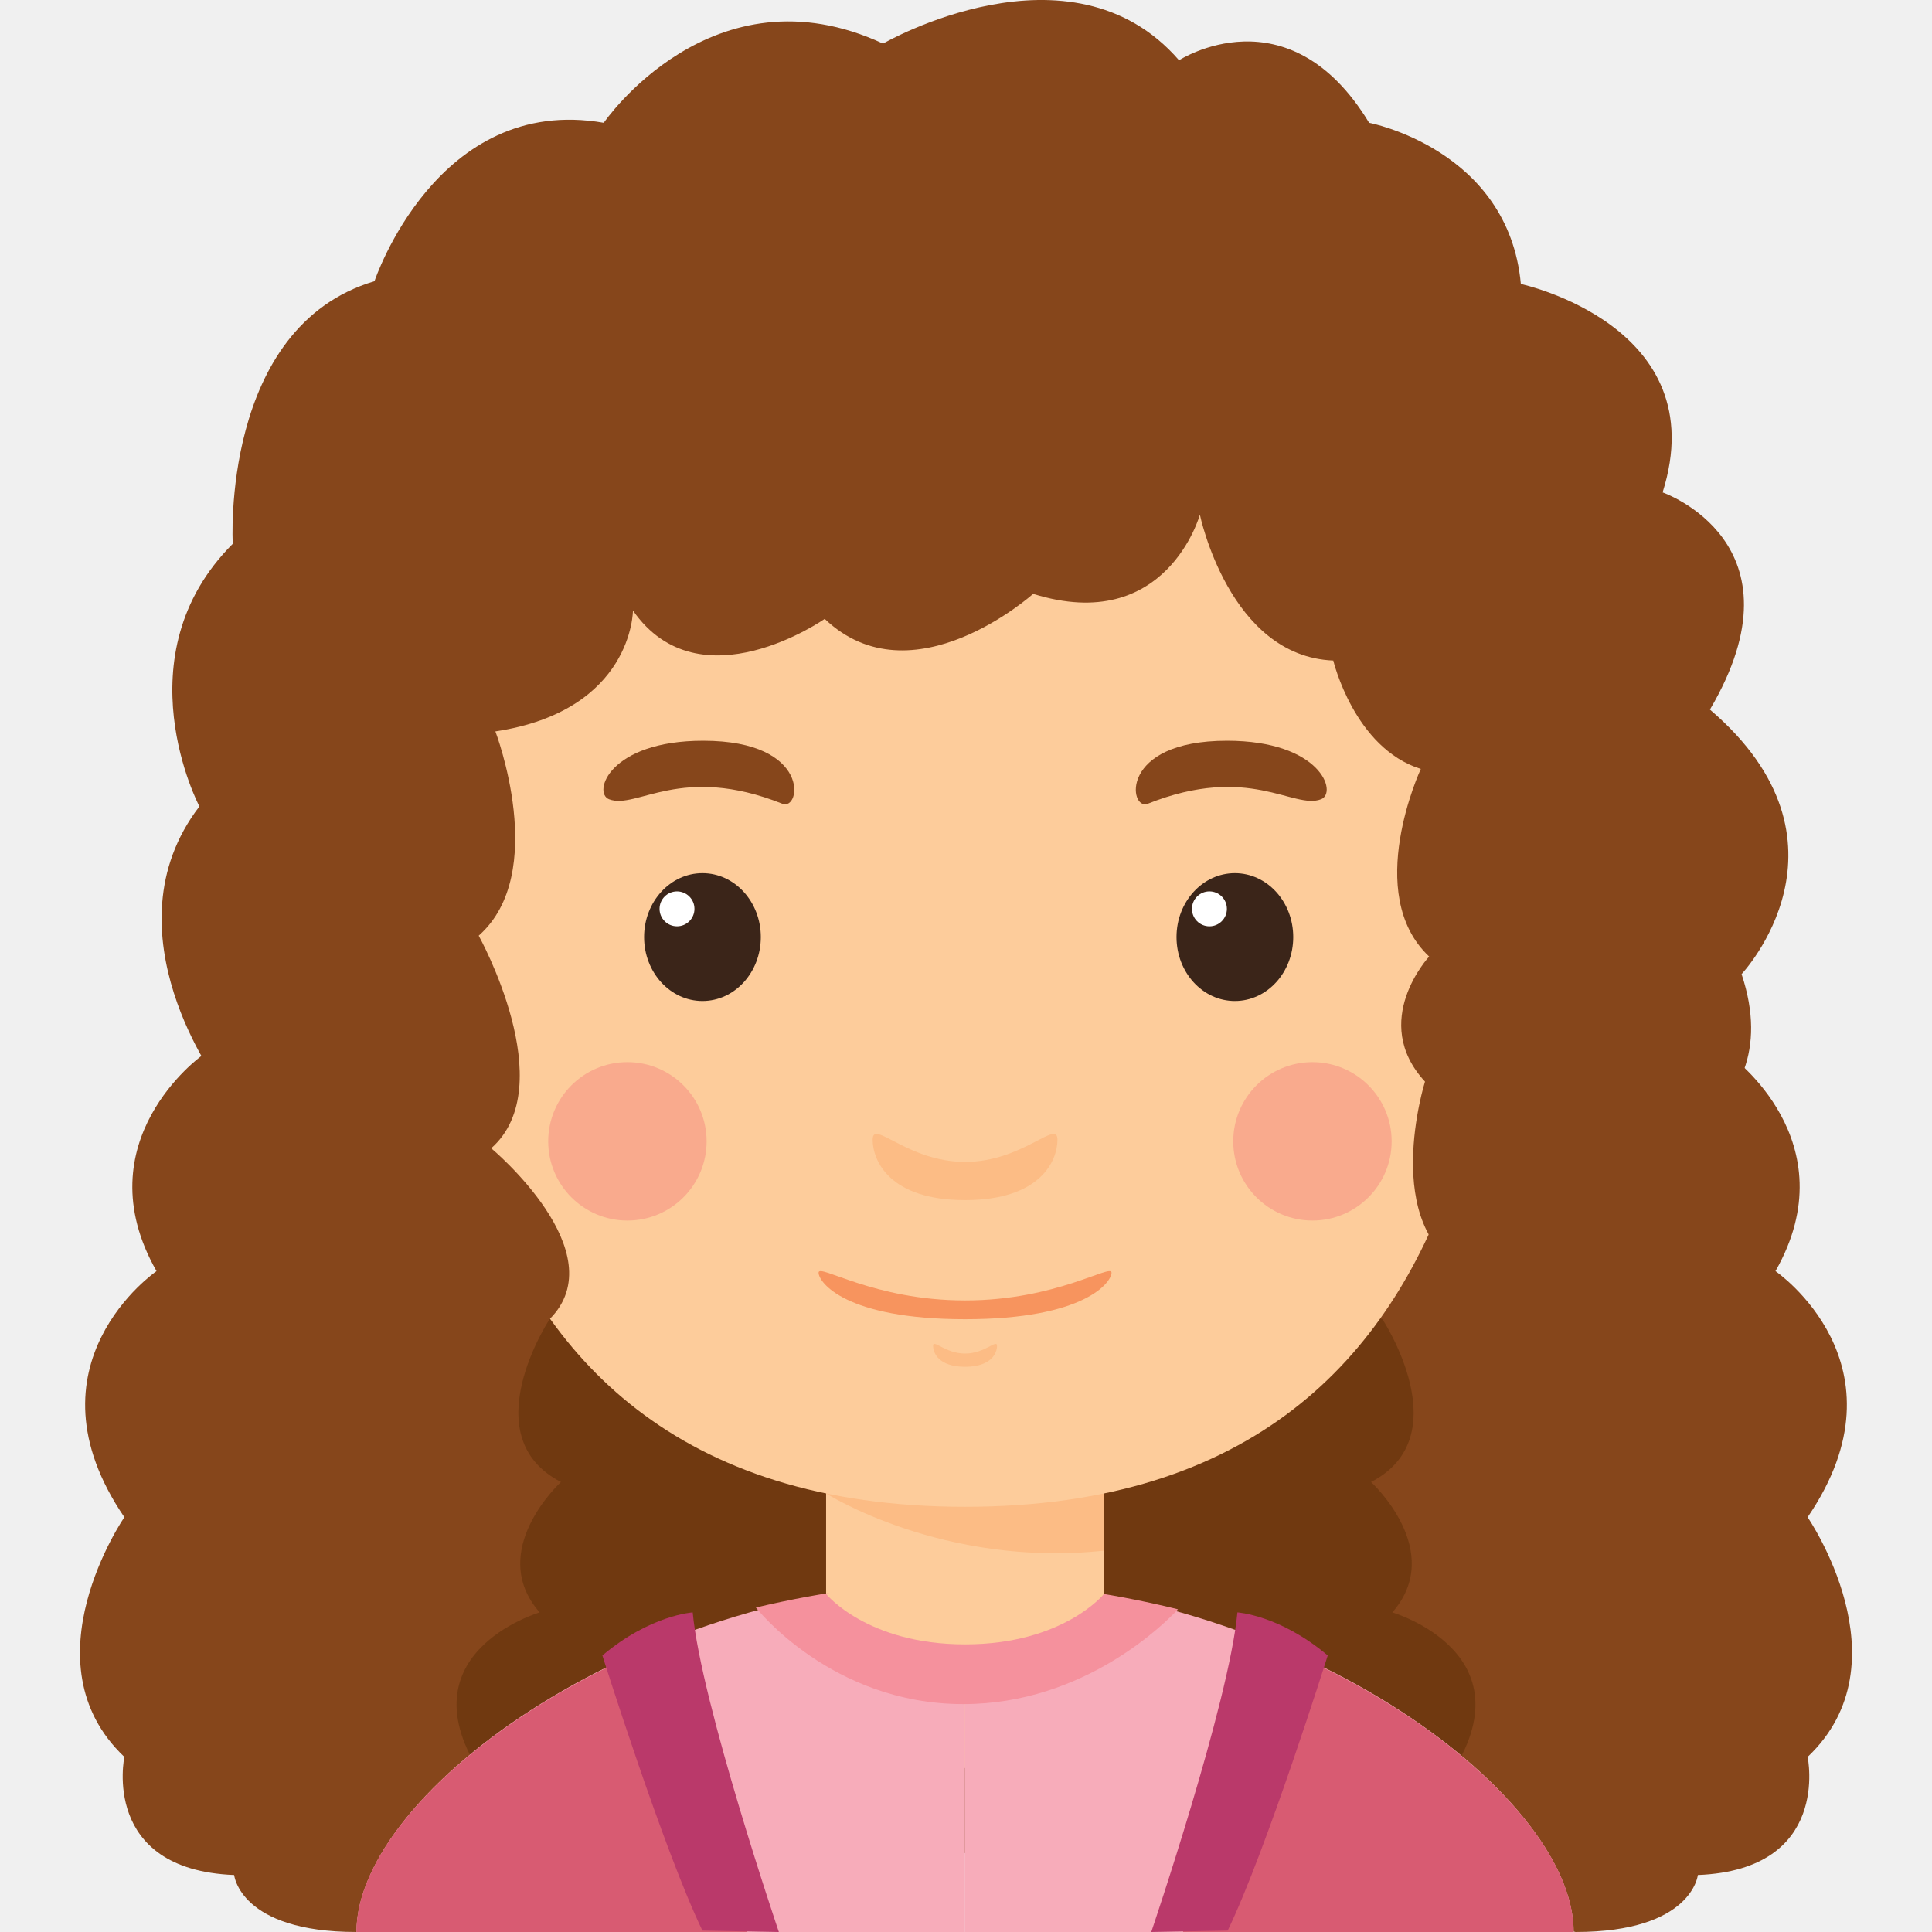
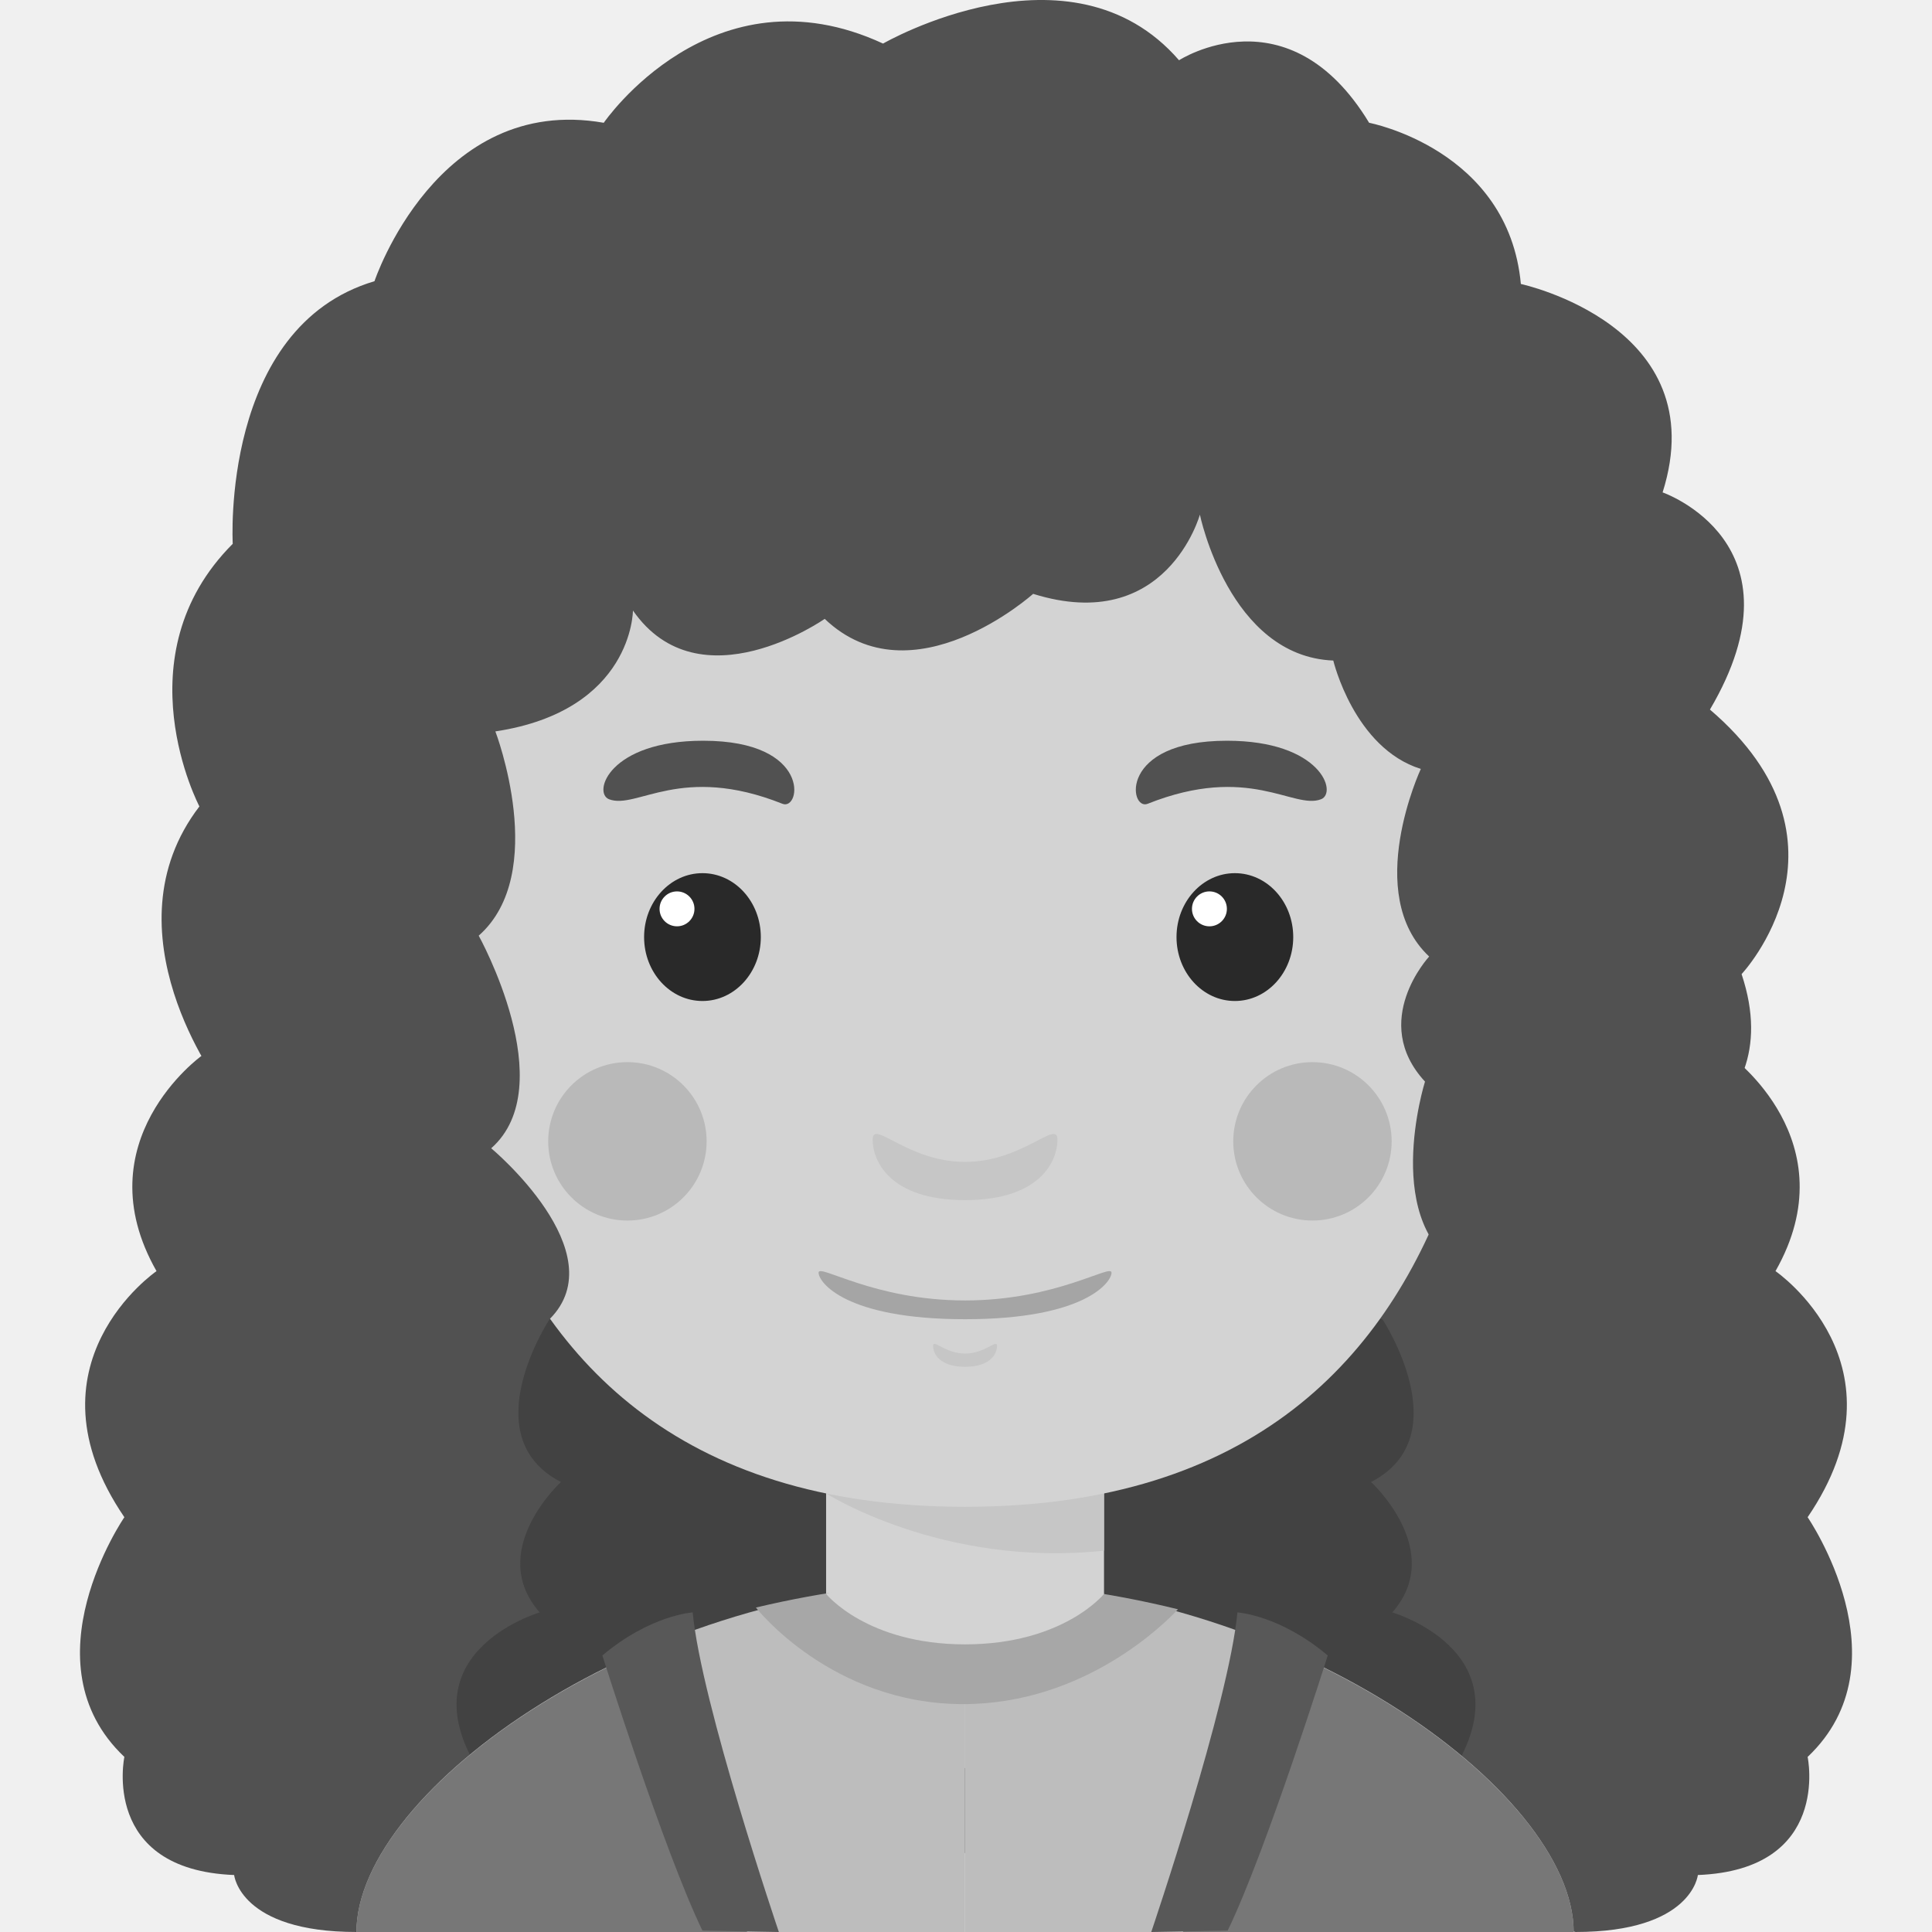
<svg xmlns="http://www.w3.org/2000/svg" version="1.1" id="Capa_1" viewBox="0 0 204.348 204.348" xml:space="preserve">
  <defs id="defs20">
	
	
	
	
	
	
	
	
	
	
	
	
	
	
</defs>
-   <path style="fill:#86461b" d="m 183.045,111.688 c 0,0 12.558,9.032 4.749,22.759 0,0 14.423,9.875 3.399,26.029 0,0 10.564,15.359 0,25.354 0,0 2.535,11.932 -11.611,12.492 0,0 -0.592,6.026 -12.936,6.026 l -64.373,-14.991 v -80.202 z" id="path1" />
-   <path style="fill:#86461b" d="m 21.303,111.688 c 0,0 -12.558,9.032 -4.748,22.759 0,0 -14.423,9.875 -3.4,26.029 0,0 -10.564,15.359 0,25.354 0,0 -2.535,11.932 11.611,12.492 0,0 0.592,6.026 12.936,6.026 l 64.373,-14.991 v -80.202 z" id="path2" />
-   <path style="fill:#703910" d="m 58.129,139.533 c 0,0 -8.173,12.392 1.204,17.219 0,0 -7.951,7.275 -2.252,13.792 0,0 -15.267,4.467 -5.566,18.033 9.701,13.566 50.759,7.393 50.759,7.393 v -64.815 z" id="path3" />
-   <path style="fill:#703910" d="m 146.219,139.533 c 0,0 8.174,12.392 -1.204,17.219 0,0 7.952,7.275 2.252,13.792 0,0 15.267,4.467 5.566,18.033 -9.7,13.566 -50.759,7.393 -50.759,7.393 v -64.815 z" id="path4" />
+   <path style="fill:#515151" d="m 183.045,111.688 c 0,0 12.558,9.032 4.749,22.759 0,0 14.423,9.875 3.399,26.029 0,0 10.564,15.359 0,25.354 0,0 2.535,11.932 -11.611,12.492 0,0 -0.592,6.026 -12.936,6.026 l -64.373,-14.991 v -80.202 z" id="path1" />
+   <path style="fill:#515151" d="m 21.303,111.688 c 0,0 -12.558,9.032 -4.748,22.759 0,0 -14.423,9.875 -3.4,26.029 0,0 -10.564,15.359 0,25.354 0,0 -2.535,11.932 11.611,12.492 0,0 0.592,6.026 12.936,6.026 l 64.373,-14.991 v -80.202 z" id="path2" />
+   <path style="fill:#424242" d="m 58.129,139.533 c 0,0 -8.173,12.392 1.204,17.219 0,0 -7.951,7.275 -2.252,13.792 0,0 -15.267,4.467 -5.566,18.033 9.701,13.566 50.759,7.393 50.759,7.393 v -64.815 z" id="path3" />
+   <path style="fill:#424242" d="m 146.219,139.533 c 0,0 8.174,12.392 -1.204,17.219 0,0 7.952,7.275 2.252,13.792 0,0 15.267,4.467 5.566,18.033 -9.7,13.566 -50.759,7.393 -50.759,7.393 v -64.815 z" id="path4" />
  <g id="g12">
    <g id="g11">
-       <rect x="87.377" y="154.083" style="fill:#fdcc9b" width="29.395" height="32.923" id="rect4" />
-       <path style="fill:#fcbc85" d="m 87.377,157.961 c 0,0 12.365,7.874 29.395,6.051 v -9.929 H 87.377 Z" id="path5" />
-       <ellipse style="fill:#fcbc85" cx="44.99" cy="103.033" rx="14.343" ry="16.364" id="ellipse5" />
-       <ellipse style="fill:#fcbc85" cx="159.158" cy="103.033" rx="14.343" ry="16.364" id="ellipse6" />
-       <path style="fill:#fdcc9b" d="m 159.1,71.777 c 0,-24.104 -17.637,-41.74 -57.025,-41.74 -39.39,0 -57.026,17.637 -57.026,41.74 0,24.104 -4.115,87.597 57.026,87.597 61.14,0 57.025,-63.492 57.025,-87.597 z" id="path6" />
+       <rect x="87.377" y="154.083" style="fill:#d3d3d3" width="29.395" height="32.923" id="rect4" />
+       <path style="fill:#c6c6c6" d="m 87.377,157.961 c 0,0 12.365,7.874 29.395,6.051 v -9.929 H 87.377 Z" id="path5" />
+       <ellipse style="fill:#c6c6c6" cx="44.99" cy="103.033" rx="14.343" ry="16.364" id="ellipse5" />
+       <ellipse style="fill:#c6c6c6" cx="159.158" cy="103.033" rx="14.343" ry="16.364" id="ellipse6" />
+       <path style="fill:#d3d3d3" d="m 159.1,71.777 c 0,-24.104 -17.637,-41.74 -57.025,-41.74 -39.39,0 -57.026,17.637 -57.026,41.74 0,24.104 -4.115,87.597 57.026,87.597 61.14,0 57.025,-63.492 57.025,-87.597 z" id="path6" />
      <g id="g9">
        <g id="g7">
-           <ellipse style="fill:#3b2519" cx="74.299" cy="99.115" rx="6.173" ry="6.761" id="ellipse7" />
+           <ellipse style="fill:#292929" cx="74.299" cy="99.115" rx="6.173" ry="6.761" id="ellipse7" />
          <circle style="fill:#ffffff" cx="71.607" cy="96.13" r="1.846" id="circle7" />
        </g>
-         <path style="fill:#86461b" d="m 64.424,84.538 c 2.918,1.117 7.605,-3.799 18.334,0.478 1.956,0.78 3.124,-6.668 -8.377,-6.668 -9.957,-0.001 -11.72,5.514 -9.957,6.19 z" id="path7" />
+         <path style="fill:#515151" d="m 64.424,84.538 c 2.918,1.117 7.605,-3.799 18.334,0.478 1.956,0.78 3.124,-6.668 -8.377,-6.668 -9.957,-0.001 -11.72,5.514 -9.957,6.19 z" id="path7" />
        <g id="g8">
-           <ellipse style="fill:#3b2519" cx="130.613" cy="99.115" rx="6.173" ry="6.761" id="ellipse8" />
+           <ellipse style="fill:#292929" cx="130.613" cy="99.115" rx="6.173" ry="6.761" id="ellipse8" />
          <circle style="fill:#ffffff" cx="127.921" cy="96.13" r="1.847" id="circle8" />
        </g>
-         <path style="fill:#86461b" d="m 139.725,84.538 c -2.919,1.117 -7.605,-3.799 -18.335,0.478 -1.955,0.78 -3.123,-6.668 8.378,-6.668 9.957,-0.001 11.721,5.514 9.957,6.19 z" id="path8" />
+         <path style="fill:#515151" d="m 139.725,84.538 c -2.919,1.117 -7.605,-3.799 -18.335,0.478 -1.955,0.78 -3.123,-6.668 8.378,-6.668 9.957,-0.001 11.721,5.514 9.957,6.19 z" id="path8" />
      </g>
-       <path style="fill:#fcbc85" d="m 102.075,122.895 c -6.1,0 -9.774,-4.557 -9.774,-2.352 0,2.204 1.764,6.393 9.774,6.393 8.01,0 9.773,-4.189 9.773,-6.393 0,-2.204 -3.674,2.352 -9.773,2.352 z" id="path9" />
-       <path style="fill:#fcbc85" d="m 102.075,143.166 c -2.109,0 -3.381,-1.576 -3.381,-0.813 0,0.763 0.61,2.212 3.381,2.212 2.771,0 3.381,-1.449 3.381,-2.212 -0.001,-0.763 -1.272,0.813 -3.381,0.813 z" id="path10" />
-       <path style="fill:#f7945e" d="m 102.075,137.549 c -9.668,0 -15.493,-3.938 -15.493,-2.939 0,0.997 2.796,4.924 15.493,4.924 12.697,0 15.492,-3.927 15.492,-4.924 0,-0.999 -5.824,2.939 -15.492,2.939 z" id="path11" />
+       <path style="fill:#c6c6c6" d="m 102.075,122.895 c -6.1,0 -9.774,-4.557 -9.774,-2.352 0,2.204 1.764,6.393 9.774,6.393 8.01,0 9.773,-4.189 9.773,-6.393 0,-2.204 -3.674,2.352 -9.773,2.352 z" id="path9" />
+       <path style="fill:#c6c6c6" d="m 102.075,143.166 c -2.109,0 -3.381,-1.576 -3.381,-0.813 0,0.763 0.61,2.212 3.381,2.212 2.771,0 3.381,-1.449 3.381,-2.212 -0.001,-0.763 -1.272,0.813 -3.381,0.813 z" id="path10" />
+       <path style="fill:#a5a5a5" d="m 102.075,137.549 c -9.668,0 -15.493,-3.938 -15.493,-2.939 0,0.997 2.796,4.924 15.493,4.924 12.697,0 15.492,-3.927 15.492,-4.924 0,-0.999 -5.824,2.939 -15.492,2.939 z" id="path11" />
    </g>
-     <circle style="fill:#f9aa8d" cx="66.361" cy="120.72" r="8.378" id="circle11" />
-     <circle style="fill:#f9aa8d" cx="138.818" cy="120.72" r="8.377" id="circle12" />
+     <circle style="fill:#b9b9b9" cx="66.361" cy="120.72" r="8.378" id="circle11" />
+     <circle style="fill:#b9b9b9" cx="138.818" cy="120.72" r="8.377" id="circle12" />
  </g>
-   <path style="fill:#f7acba" d="m 102.075,167.31 v 37.038 H 37.702 c 0,-14.991 30.569,-37.038 64.373,-37.038 z" id="path12" />
-   <path style="fill:#f7acba" d="m 102.075,167.31 v 37.038 h 64.372 c 0,-14.991 -30.569,-37.038 -64.372,-37.038 z" id="path13" />
-   <path style="fill:#f5919d" d="m 101.883,167.31 c -7.271,0 -14.715,1.005 -21.933,2.721 0.049,0.063 8.006,10.213 21.933,10.213 12.898,0 21.472,-8.692 22.715,-10.03 -7.46,-1.831 -15.181,-2.904 -22.715,-2.904 z" id="path14" />
-   <path style="fill:#fdcc9b" d="m 87.377,168.592 c 0,0 4.299,5.332 14.697,5.332 10.398,0 14.697,-5.332 14.697,-5.332 0,0 -15.247,-5.551 -29.394,0 z" id="path15" />
-   <path style="fill:#86461b" d="m 180.861,75.051 c 16.453,14.07 3.347,27.982 3.347,27.982 5.464,16.364 -13.055,20.406 -13.055,20.406 0,0 -6.762,15.652 -16.021,11.008 -9.26,-4.645 -4.409,-20.047 -4.409,-20.047 -5.908,-6.394 0.44,-13.228 0.44,-13.228 -7.055,-6.614 -0.882,-19.842 -0.882,-19.842 -7.055,-2.204 -9.259,-11.464 -9.259,-11.464 -11.023,-0.441 -14.11,-15.433 -14.11,-15.433 0,0 -3.527,12.787 -17.637,8.378 0,0 -12.786,11.464 -22.046,2.646 0,0 -13.228,9.259 -20.282,-0.882 0,0 0,10.582 -14.551,12.786 0,0 5.732,14.992 -1.764,21.605 0,0 8.818,15.873 1.323,22.487 0,0 13.228,11.023 6.173,18.078 -7.055,7.055 -18.519,1.764 -18.96,-8.378 0,0 -16.755,2.205 -15.873,-16.314 0,0 -12.346,-16.313 -2.204,-29.542 0,0 -8.378,-15.873 3.526,-27.777 0,0 -1.322,-22.928 14.992,-27.778 0,0 6.613,-19.842 24.25,-16.755 0,0 11.464,-16.755 29.542,-8.378 0,0 19.842,-11.464 31.306,1.764 0,0 11.554,-7.495 20.106,6.614 0,0 14.727,2.792 16.049,17.049 0,0 20.574,4.409 14.992,22.046 0.002,10e-4 15.389,5.332 5.007,22.969 z" id="path16" />
-   <path style="fill:#d85b72" d="m 70.58,173.536 c -19.172,7.632 -32.879,20.785 -32.879,30.813 h 41.32 z" id="path17" />
-   <path style="fill:#ba396a" d="m 82.38,204.348 c 0,0 -8.231,-24.251 -9.112,-33.805 0,0 -4.482,0.273 -9.554,4.557 0,0 6.467,20.576 10.582,29.101 z" id="path18" />
-   <path style="fill:#d85b72" d="m 133.569,173.536 c 19.172,7.632 32.878,20.785 32.878,30.813 h -41.319 z" id="path19" />
-   <path style="fill:#ba396a" d="m 121.769,204.348 c 0,0 8.23,-24.251 9.112,-33.805 0,0 4.482,0.273 9.554,4.557 0,0 -6.467,20.576 -10.582,29.101 z" id="path20" />
+   <path style="fill:#bdbdbd" d="m 102.075,167.31 v 37.038 H 37.702 c 0,-14.991 30.569,-37.038 64.373,-37.038 z" id="path12" />
+   <path style="fill:#bdbdbd" d="m 102.075,167.31 v 37.038 h 64.372 c 0,-14.991 -30.569,-37.038 -64.372,-37.038 z" id="path13" />
+   <path style="fill:#a7a7a7" d="m 101.883,167.31 c -7.271,0 -14.715,1.005 -21.933,2.721 0.049,0.063 8.006,10.213 21.933,10.213 12.898,0 21.472,-8.692 22.715,-10.03 -7.46,-1.831 -15.181,-2.904 -22.715,-2.904 z" id="path14" />
+   <path style="fill:#d3d3d3" d="m 87.377,168.592 c 0,0 4.299,5.332 14.697,5.332 10.398,0 14.697,-5.332 14.697,-5.332 0,0 -15.247,-5.551 -29.394,0 z" id="path15" />
+   <path style="fill:#515151" d="m 180.861,75.051 c 16.453,14.07 3.347,27.982 3.347,27.982 5.464,16.364 -13.055,20.406 -13.055,20.406 0,0 -6.762,15.652 -16.021,11.008 -9.26,-4.645 -4.409,-20.047 -4.409,-20.047 -5.908,-6.394 0.44,-13.228 0.44,-13.228 -7.055,-6.614 -0.882,-19.842 -0.882,-19.842 -7.055,-2.204 -9.259,-11.464 -9.259,-11.464 -11.023,-0.441 -14.11,-15.433 -14.11,-15.433 0,0 -3.527,12.787 -17.637,8.378 0,0 -12.786,11.464 -22.046,2.646 0,0 -13.228,9.259 -20.282,-0.882 0,0 0,10.582 -14.551,12.786 0,0 5.732,14.992 -1.764,21.605 0,0 8.818,15.873 1.323,22.487 0,0 13.228,11.023 6.173,18.078 -7.055,7.055 -18.519,1.764 -18.96,-8.378 0,0 -16.755,2.205 -15.873,-16.314 0,0 -12.346,-16.313 -2.204,-29.542 0,0 -8.378,-15.873 3.526,-27.777 0,0 -1.322,-22.928 14.992,-27.778 0,0 6.613,-19.842 24.25,-16.755 0,0 11.464,-16.755 29.542,-8.378 0,0 19.842,-11.464 31.306,1.764 0,0 11.554,-7.495 20.106,6.614 0,0 14.727,2.792 16.049,17.049 0,0 20.574,4.409 14.992,22.046 0.002,10e-4 15.389,5.332 5.007,22.969 z" id="path16" />
+   <path style="fill:#777777" d="m 70.58,173.536 c -19.172,7.632 -32.879,20.785 -32.879,30.813 h 41.32 z" id="path17" />
+   <path style="fill:#585858" d="m 82.38,204.348 c 0,0 -8.231,-24.251 -9.112,-33.805 0,0 -4.482,0.273 -9.554,4.557 0,0 6.467,20.576 10.582,29.101 z" id="path18" />
+   <path style="fill:#777777" d="m 133.569,173.536 c 19.172,7.632 32.878,20.785 32.878,30.813 h -41.319 z" id="path19" />
+   <path style="fill:#585858" d="m 121.769,204.348 c 0,0 8.23,-24.251 9.112,-33.805 0,0 4.482,0.273 9.554,4.557 0,0 -6.467,20.576 -10.582,29.101 z" id="path20" />
</svg>
